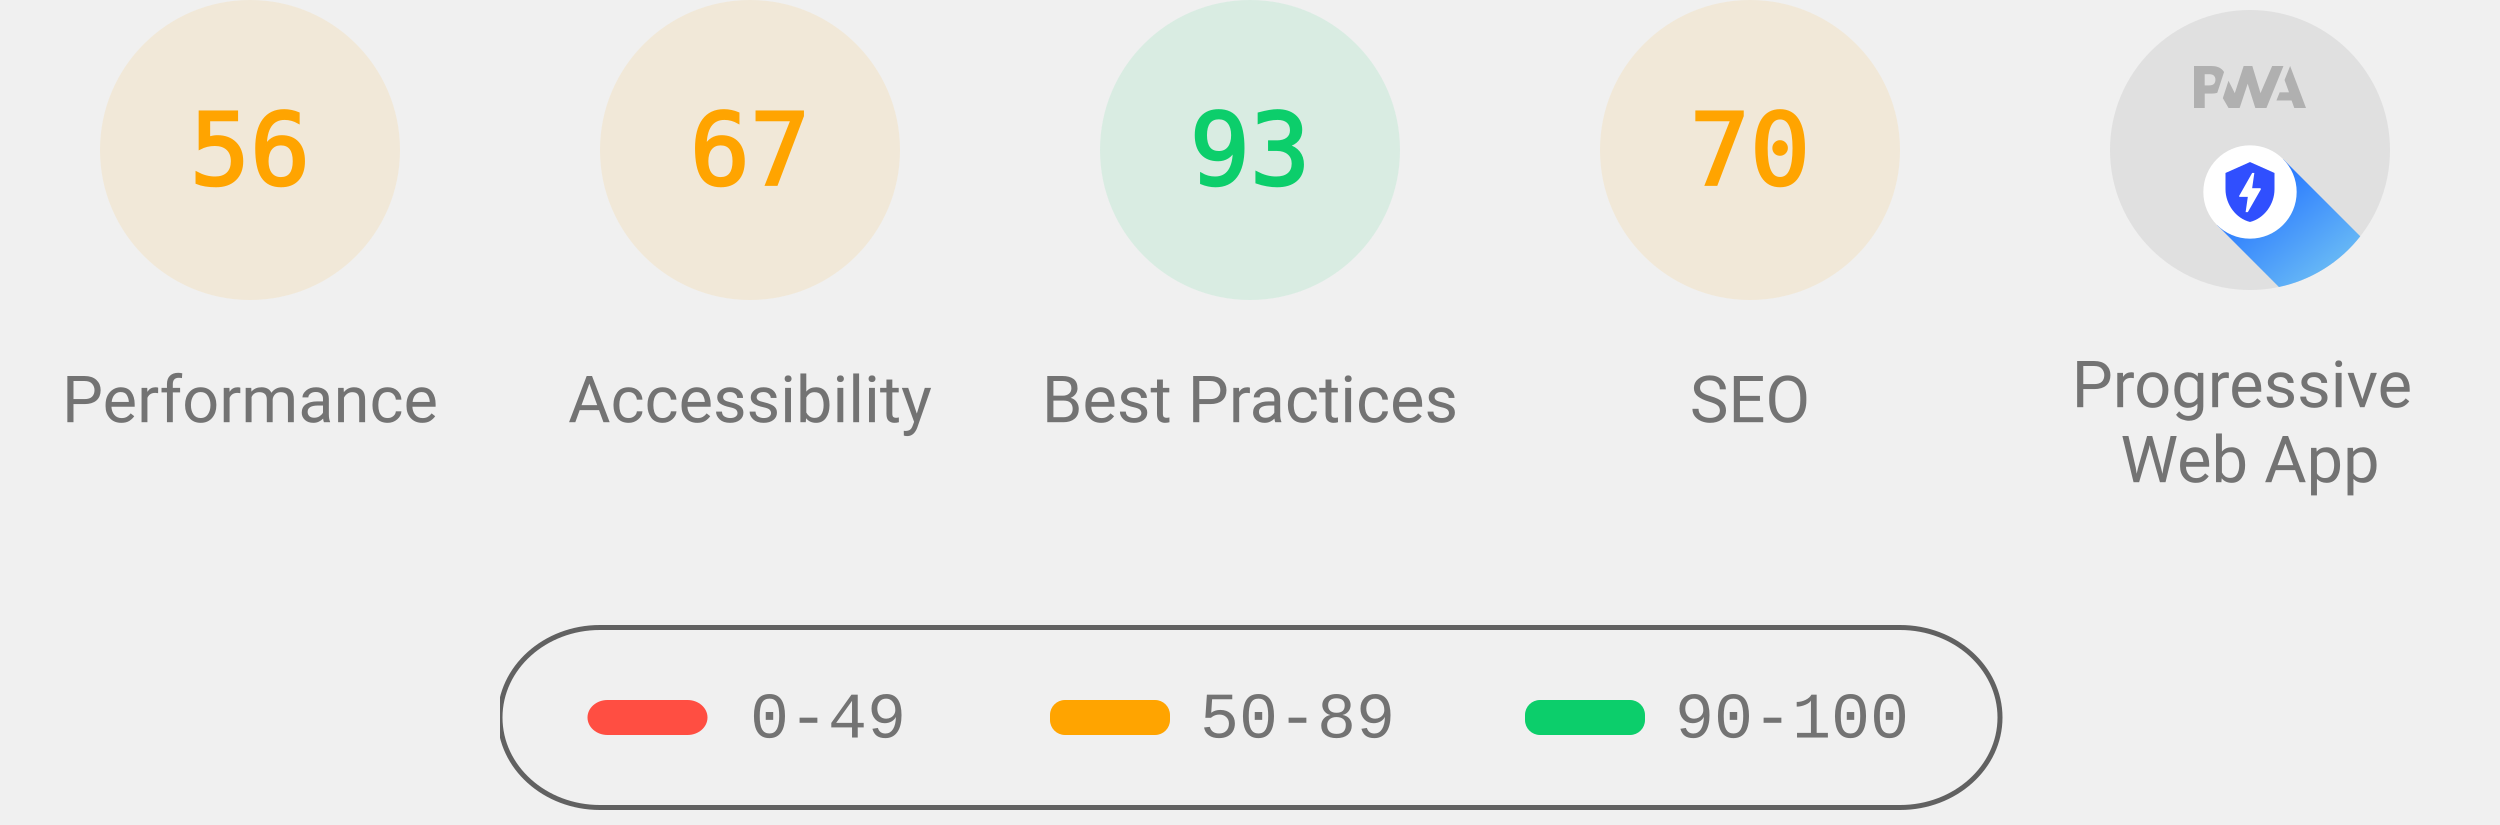
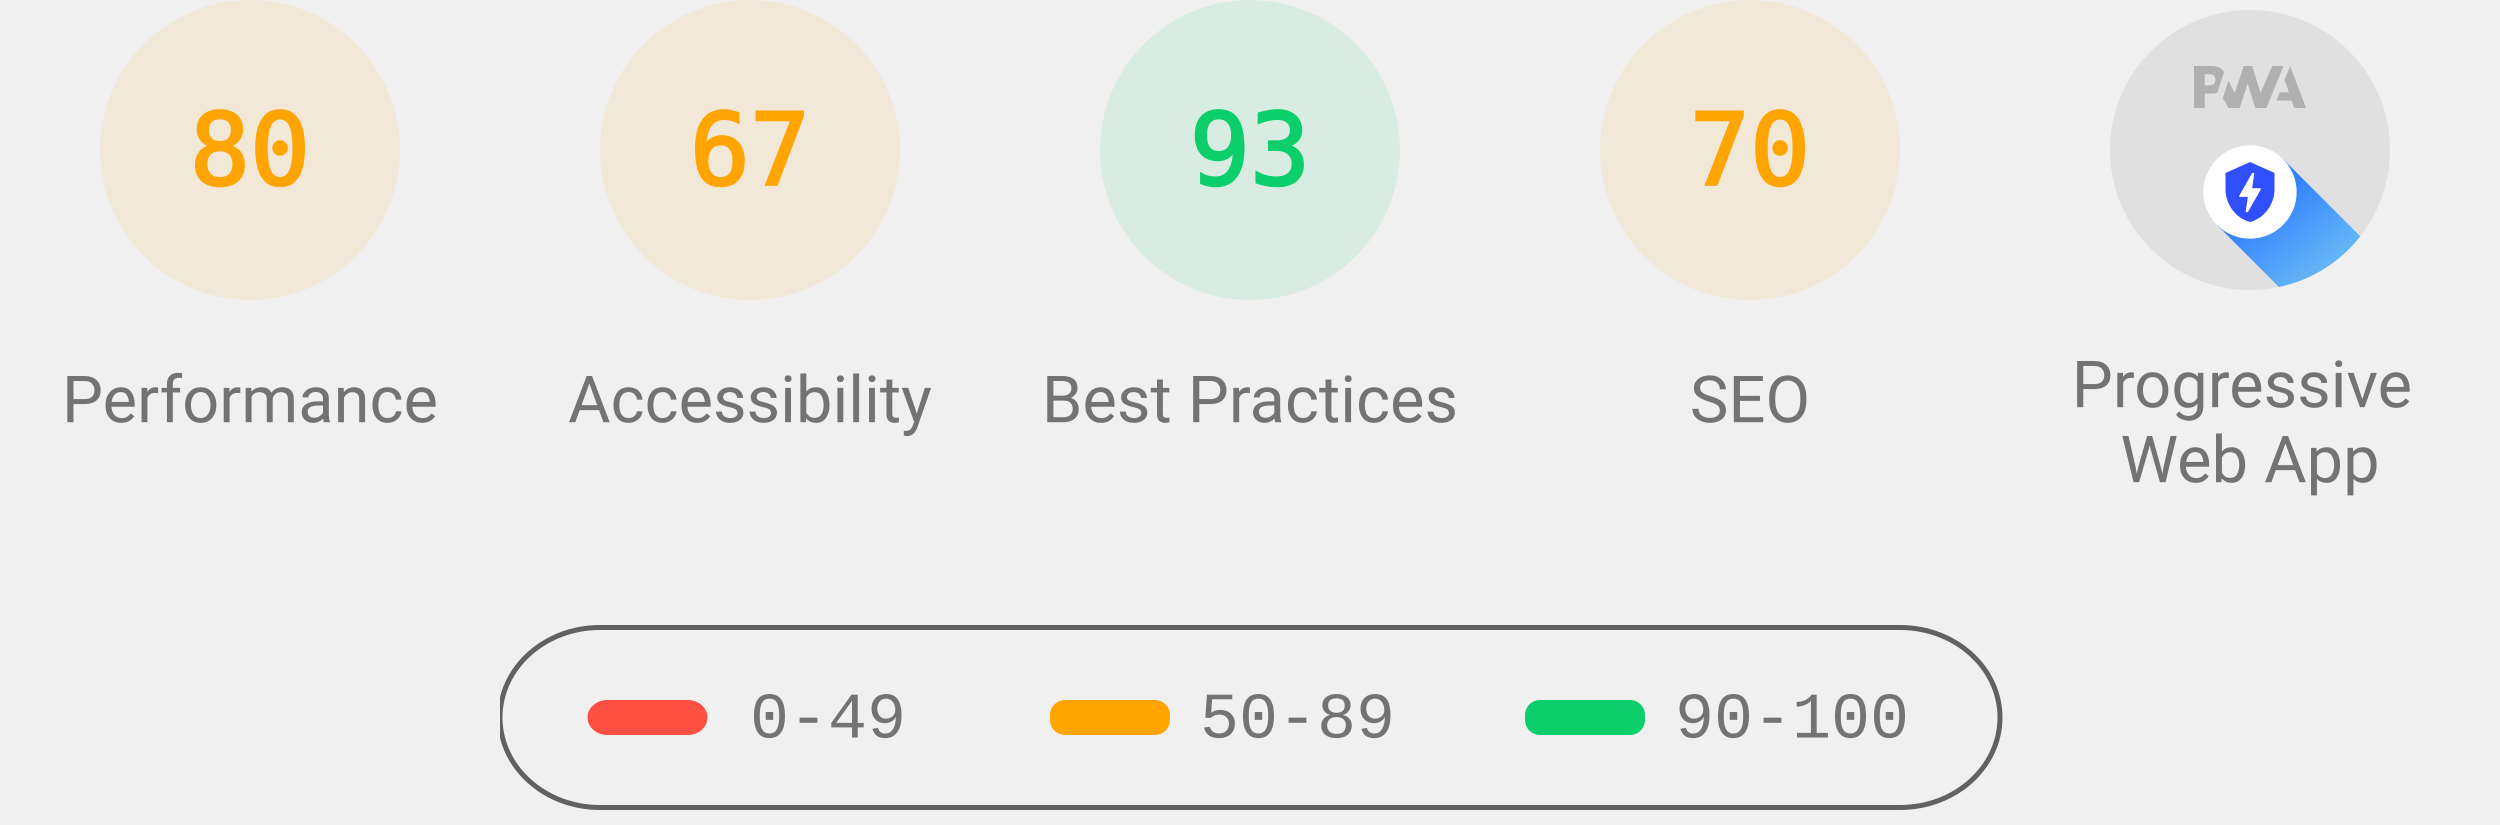
<svg xmlns="http://www.w3.org/2000/svg" class="theme--agnostic" fill="none" width="1000" height="330">
  <style>
			.gauge-base {
				opacity: 0.1
			}

			.gauge-arc {
				fill: none;
				animation-delay: 250ms;
				stroke-linecap: round;
				transform: rotate(-90deg);
				transform-origin: 100px 60px;
				animation: load-gauge 1s ease forwards
			}

			.guage-text {
				font-size: 40px;
				font-family: monospace;
				text-align: center
			}

			.guage-red {
				color: #ff4e42;
				fill: #ff4e42;
				stroke: #ff4e42
			}
			.guage-orange {
				color: #ffa400;
				fill: #ffa400;
				stroke: #ffa400
			}
			.guage-green {
				color: #0cce6b;
				fill: #0cce6b;
				stroke: #0cce6b
			}
			.theme--agnostic .guage-undefined {
				color: #5c5c5c;
				fill: #5c5c5c;
				stroke: #5c5c5c
			}
			.theme--light .guage-undefined {
				color: #1e1e1e;
				fill: #1e1e1e;
				stroke: #1e1e1e
			}
			.theme--dark .guage-undefined {
				color: #f5f5f5;
				fill: #f5f5f5;
				stroke: #f5f5f5
			}

			.guage-title {
				stroke: none;
				font-size: 26px;
				line-height: 26px;
				font-family: Roboto, Halvetica, Arial, sans-serif
			}
			.metric.guage-title {
				font-family: 'Courier New', Courier, monospace
			}
			.theme--agnostic .guage-title {
				color: #737373;
				fill: #737373
			}
			.theme--light .guage-title {
				color: #212121;
				fill: #212121
			}
			.theme--dark .guage-title {
				color: #f5f5f5;
				fill: #f5f5f5
			}

			@keyframes load-gauge {
				from {
					stroke-dasharray: 0 352.858
				}
			}
			.lh-gauge--pwa__disc {
				fill: #e0e0e0
			}
			.lh-gauge--pwa__logo {
				position: relative;
				fill: #b0b0b0
			}
			.lh-gauge--pwa__invisible {
				display: none
			}
			.lh-gauge--pwa__visible {
				display: inline
			}
			.guage-invisible {
				display: none
			}
			.lh-gauge--pwa__logo--primary-color {
				fill: #304ffe
			}
			.theme--agnostic .lh-gauge--pwa__logo--secondary-color {
				fill: #787878
			}
			.theme--light .lh-gauge--pwa__logo--secondary-color {
				fill: #3d3d3d
			}
			.theme--dark .lh-gauge--pwa__logo--secondary-color {
				fill: #d8b6b6
			}
			.theme--light #svg_2 {
				stroke: #00000022
			}
			.theme--agnostic #svg_2 {
				stroke: #616161
			}
			.theme--light #svg_2 {
				stroke: #00000022
			}
			.theme--dark #svg_2 {
				stroke: #f5f5f566
			}
		</style>
  <svg class="guage-div guage-perf guage-orange" viewBox="0 0 200 200" width="200" height="200" x="0" y="0">
    <circle class="gauge-base" r="56" cx="100" cy="60" stroke-width="8" />
-     <circle class="gauge-arc guage-arc-1" r="56" cx="100" cy="60" stroke-width="8" style="stroke-dasharray: 197.04, 351.858;" />
-     <text class="guage-text" x="100px" y="60px" alignment-baseline="central" dominant-baseline="central" text-anchor="middle">56</text>
+     <circle class="gauge-arc guage-arc-1" r="56" cx="100" cy="60" stroke-width="8" style="stroke-dasharray: 281.486, 351.858;" />
+     <text class="guage-text" x="100px" y="60px" alignment-baseline="central" dominant-baseline="central" text-anchor="middle">80</text>
    <text class="guage-title" x="100px" y="160px" alignment-baseline="central" dominant-baseline="central" text-anchor="middle">Performance</text>
  </svg>
  <svg class="guage-div guage-acc guage-orange" viewBox="0 0 200 200" width="200" height="200" x="200" y="0">
    <circle class="gauge-base" r="56" cx="100" cy="60" stroke-width="8" />
    <circle class="gauge-arc guage-arc-2" r="56" cx="100" cy="60" stroke-width="8" style="stroke-dasharray: 235.745, 351.858;" />
    <text class="guage-text" x="100px" y="60px" alignment-baseline="central" dominant-baseline="central" text-anchor="middle">67</text>
    <text class="guage-title" x="100px" y="160px" alignment-baseline="central" dominant-baseline="central" text-anchor="middle">Accessibility</text>
  </svg>
  <svg class="guage-div guage-best guage-green" viewBox="0 0 200 200" width="200" height="200" x="400" y="0">
    <circle class="gauge-base" r="56" cx="100" cy="60" stroke-width="8" />
    <circle class="gauge-arc guage-arc-3" r="56" cx="100" cy="60" stroke-width="8" style="stroke-dasharray: 327.228, 351.858;" />
    <text class="guage-text" x="100px" y="60px" alignment-baseline="central" dominant-baseline="central" text-anchor="middle">93</text>
    <text class="guage-title" x="100px" y="160px" alignment-baseline="central" dominant-baseline="central" text-anchor="middle">Best Practices</text>
  </svg>
  <svg class="guage-div guage-seo guage-orange" viewBox="0 0 200 200" width="200" height="200" x="600" y="0">
    <circle class="gauge-base" r="56" cx="100" cy="60" stroke-width="8" />
    <circle class="gauge-arc guage-arc-4" r="56" cx="100" cy="60" stroke-width="8" style="stroke-dasharray: 246.301, 351.858;" />
    <text class="guage-text" x="100px" y="60px" alignment-baseline="central" dominant-baseline="central" text-anchor="middle">70</text>
    <text class="guage-title" x="100px" y="160px" alignment-baseline="central" dominant-baseline="central" text-anchor="middle">SEO</text>
  </svg>
  <svg class="guage-div guage-pwa " viewBox="0 0 200 200" width="200" height="200" x="800" y="0">
    <svg viewBox="0 0 60 60" width="112" height="112" x="44" y="4">
      <defs>
        <linearGradient id="lh-gauge--pwa__check-circle__gradient-0" x1="50%" y1="0%" x2="50%" y2="100%">
          <stop stop-color="#00C852" offset="0%" />
          <stop stop-color="#009688" offset="100%" />
        </linearGradient>
        <linearGradient id="lh-gauge--pwa__installable__shadow-gradient-0" x1="76.056%" x2="24.111%" y1="82.995%" y2="24.735%">
          <stop stop-color="#A5D6A7" offset="0%" />
          <stop stop-color="#80CBC4" offset="100%" />
        </linearGradient>
        <linearGradient id="lh-gauge--pwa__fast-reliable__shadow-gradient-0" x1="76.056%" y1="82.995%" x2="25.678%" y2="26.493%">
          <stop stop-color="#64B5F6" offset="0%" />
          <stop stop-color="#2979FF" offset="100%" />
        </linearGradient>
        <g id="lh-gauge--pwa__fast-reliable-badge-0">
          <circle fill="#FFFFFF" cx="10" cy="10" r="10" />
          <path fill="#304FFE" d="M10 3.58l5.25 2.34v3.5c0 3.23-2.24 6.26-5.25 7-3.01-.74-5.25-3.77-5.25-7v-3.5L10 3.58zm-.47 10.74l2.76-4.83.03-.07c.04-.08 0-.24-.22-.24h-1.64l.47-3.26h-.47l-2.7 4.77c-.02.01.05-.1-.04.05-.09.16-.1.31.18.31h1.63l-.47 3.27h.47z" />
        </g>
        <g id="lh-gauge--pwa__installable-badge-0">
          <circle fill="#FFFFFF" cx="10" cy="10" r="10" />
          <path fill="#009688" d="M10 4.167A5.835 5.835 0 0 0 4.167 10 5.835 5.835 0 0 0 10 15.833 5.835 5.835 0 0 0 15.833 10 5.835 5.835 0 0 0 10 4.167zm2.917 6.416h-2.334v2.334H9.417v-2.334H7.083V9.417h2.334V7.083h1.166v2.334h2.334v1.166z" />
        </g>
      </defs>
      <g stroke="none" fill-rule="nonzero">
        <circle class="lh-gauge--pwa__disc" cx="30" cy="30" r="30" />
        <g class="lh-gauge--pwa__logo">
          <path d="M35.66 19.39l.7-1.75h2L37.4 15 38.6 12l3.4 9h-2.51l-.58-1.61z" />
          <path d="M33.52 21l3.65-9h-2.42l-2.5 5.82L30.5 12h-1.86l-1.9 5.82-1.35-2.65-1.21 3.72L25.4 21h2.38l1.72-5.2 1.64 5.2z" />
          <path fill-rule="nonzero" d="M20.3 17.91h1.48c.45 0 .85-.05 1.2-.15l.39-1.18 1.07-3.3a2.64 2.64 0 0 0-.28-.37c-.55-.6-1.36-.91-2.42-.91H18v9h2.3V17.9zm1.96-3.84c.22.22.33.5.33.87 0 .36-.1.65-.29.87-.2.23-.59.35-1.15.35h-.86v-2.41h.87c.52 0 .89.1 1.1.32z" />
        </g>
        <rect class="lh-gauge--pwa__component lh-gauge--pwa__na-line lh-gauge--pwa__invisible" fill="#FFFFFF" x="20" y="32" width="20" height="4" rx="2" />
        <g class="lh-gauge--pwa__component lh-gauge--pwa__fast-reliable-badge lh-gauge--pwa__visible" transform="translate(20, 29)">
          <path fill="url(#lh-gauge--pwa__fast-reliable__shadow-gradient-0)" d="M33.63 19.49A30 30 0 0 1 16.2 30.36L3 17.14 17.14 3l16.49 16.49z" />
          <use href="#lh-gauge--pwa__fast-reliable-badge-0" />
        </g>
        <g class="lh-gauge--pwa__component lh-gauge--pwa__installable-badge lh-gauge--pwa__invisible" transform="translate(20, 29)">
          <path fill="url(#lh-gauge--pwa__installable__shadow-gradient-0)" d="M33.629 19.487c-4.272 5.453-10.391 9.39-17.415 10.869L3 17.142 17.142 3 33.63 19.487z" />
          <use href="#lh-gauge--pwa__installable-badge-0" />
        </g>
        <g class="lh-gauge--pwa__component lh-gauge--pwa__fast-reliable-installable-badges lh-gauge--pwa__invisible">
          <g transform="translate(8, 29)">
            <path fill="url(#lh-gauge--pwa__fast-reliable__shadow-gradient-0)" d="M16.321 30.463L3 17.143 17.142 3l22.365 22.365A29.864 29.864 0 0 1 22 31c-1.942 0-3.84-.184-5.679-.537z" />
            <use href="#lh-gauge--pwa__fast-reliable-badge-0" />
          </g>
          <g transform="translate(32, 29)">
            <path fill="url(#lh-gauge--pwa__installable__shadow-gradient-0)" d="M25.982 11.84a30.107 30.107 0 0 1-13.08 15.203L3 17.143 17.142 3l8.84 8.84z" />
            <use href="#lh-gauge--pwa__installable-badge-0" />
          </g>
        </g>
        <g class="lh-gauge--pwa__component lh-gauge--pwa__check-circle lh-gauge--pwa__invisible" transform="translate(18, 28)">
          <circle fill="#FFFFFF" cx="12" cy="12" r="12" />
          <path fill="url(#lh-gauge--pwa__check-circle__gradient-0)" d="M12 2a10 10 0 1 0 0 20 10 10 0 0 0 0-20zm-2 15l-5-5 1.41-1.41L10 14.17l7.59-7.59L19 8l-9 9z" />
        </g>
      </g>
    </svg>
    <text class="guage-title" y="160px" alignment-baseline="central" dominant-baseline="central" text-anchor="middle">
      <tspan x="100px" dy="-6px">Progressive</tspan>
      <tspan x="100px" dy="30px">Web App</tspan>
    </text>
  </svg>
  <svg width="604" height="76" x="200" y="250">
    <g>
      <rect fill="none" id="canvas_background" height="80" width="604" y="-1" x="-1" />
      <g display="none" overflow="visible" y="0" x="0" height="100%" width="100%" id="canvasGrid">
        <rect fill="url(#gridpattern)" stroke-width="0" y="0" x="0" height="100%" width="100%" />
      </g>
    </g>
    <g>
      <rect fill-opacity="0" stroke-width="2" rx="40" id="svg_2" height="72" width="600" y="1" x="0" fill="#000000" />
      <rect stroke="#000" rx="8" id="svg_3" height="14" width="48" y="30" x="35" stroke-opacity="null" stroke-width="0" fill="#ff4e42" />
      <rect stroke="#000" rx="6" id="svg_4" height="14" width="48" y="30" x="220" stroke-opacity="null" stroke-width="0" fill="#ffa400" />
      <rect stroke="#000" rx="6" id="svg_5" height="14" width="48" y="30" x="410" stroke-opacity="null" stroke-width="0" fill="#0cce6b" />
      <text class="metric guage-title" xml:space="preserve" text-anchor="start" font-size="26" id="svg_6" y="45" x="100" stroke-opacity="null" stroke-width="0" stroke="#000">0-49</text>
      <text class="metric guage-title" xml:space="preserve" text-anchor="start" font-size="26" id="svg_7" y="45" x="280" stroke-opacity="null" stroke-width="0" stroke="#000">50-89</text>
      <text class="metric guage-title" xml:space="preserve" text-anchor="start" font-size="26" id="svg_8" y="45" x="470" stroke-opacity="null" stroke-width="0" stroke="#000">90-100</text>
    </g>
  </svg>
</svg>
